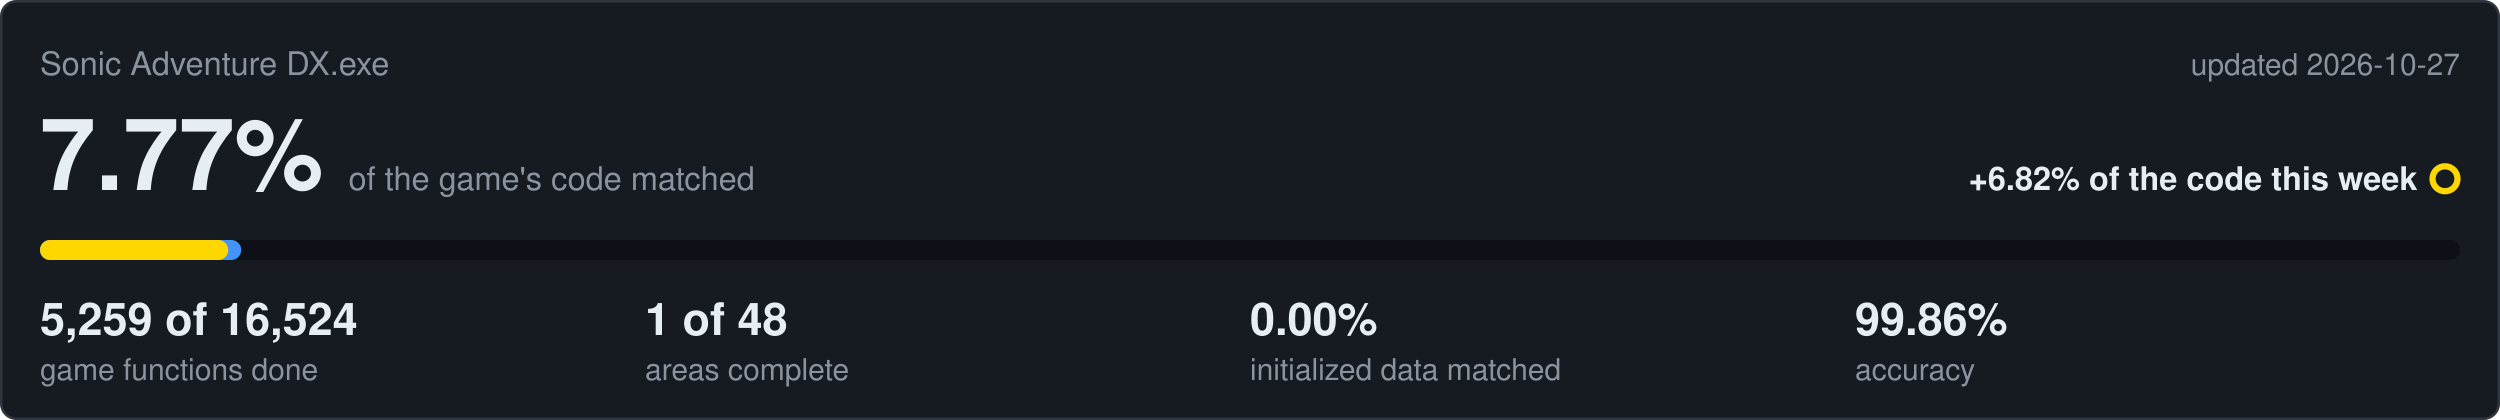
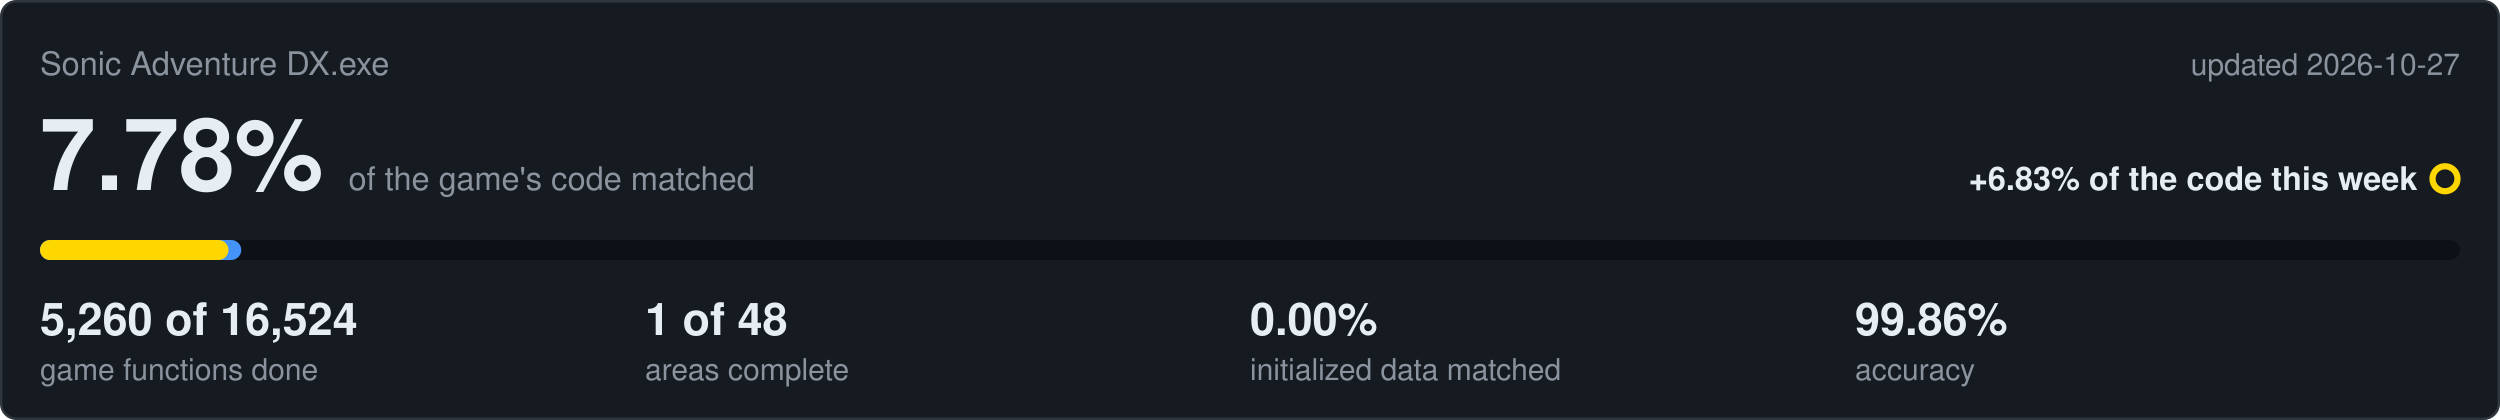
<svg xmlns="http://www.w3.org/2000/svg" viewBox="0 0 1000 168" width="1000" height="168">
  <rect x="0.5" y="0.5" width="999" height="167" rx="6" fill="#161b22" stroke="#30363d" />
  <text x="16" y="30" font-family="Segoe UI,Helvetica,Arial,sans-serif" font-size="13" fill="#8b949e">Sonic Adventure DX.exe</text>
  <text x="984" y="30" text-anchor="end" font-family="Segoe UI,Helvetica,Arial,sans-serif" font-size="12" fill="#8b949e">updated 2026-10-27</text>
-   <text x="16" y="76" font-family="Segoe UI,Helvetica,Arial,sans-serif" font-size="40" font-weight="600" fill="#e6edf3">7.77%<tspan dx="10" font-size="13" font-weight="400" fill="#8b949e">of the game's code matched</tspan>
+   <text x="16" y="76" font-family="Segoe UI,Helvetica,Arial,sans-serif" font-size="40" font-weight="600" fill="#e6edf3">7.78%<tspan dx="10" font-size="13" font-weight="400" fill="#8b949e">of the game's code matched</tspan>
  </text>
-   <text x="967" y="76" text-anchor="end" font-family="Segoe UI,Helvetica,Arial,sans-serif" font-size="13" font-weight="600" fill="#e6edf3">+6.82% of the code this week</text>
+   <text x="967" y="76" text-anchor="end" font-family="Segoe UI,Helvetica,Arial,sans-serif" font-size="13" font-weight="600" fill="#e6edf3">+6.83% of the code this week</text>
  <circle cx="978" cy="71.5" r="5" fill="none" stroke="#ffd700" stroke-width="2.5" />
  <rect x="16" y="96" width="968" height="8" rx="4" fill="#0d1117" />
  <rect x="16" y="96" width="80.5" height="8" rx="4" fill="#4493f8" />
-   <rect x="16" y="96" width="75.3" height="8" rx="4" fill="#ffd700" />
-   <text x="16" y="134" font-family="Segoe UI,Helvetica,Arial,sans-serif" font-size="18" font-weight="600" fill="#e6edf3">5,259 of 16,524</text>
+   <rect x="16" y="96" width="75.4" height="8" rx="4" fill="#ffd700" />
+   <text x="16" y="134" font-family="Segoe UI,Helvetica,Arial,sans-serif" font-size="18" font-weight="600" fill="#e6edf3">5,260 of 16,524</text>
  <text x="16" y="152" font-family="Segoe UI,Helvetica,Arial,sans-serif" font-size="12" fill="#8b949e">game functions done</text>
  <text x="258" y="134" font-family="Segoe UI,Helvetica,Arial,sans-serif" font-size="18" font-weight="600" fill="#e6edf3">1 of 48</text>
  <text x="258" y="152" font-family="Segoe UI,Helvetica,Arial,sans-serif" font-size="12" fill="#8b949e">areas complete</text>
  <text x="500" y="134" font-family="Segoe UI,Helvetica,Arial,sans-serif" font-size="18" font-weight="600" fill="#e6edf3">0.00%</text>
  <text x="500" y="152" font-family="Segoe UI,Helvetica,Arial,sans-serif" font-size="12" fill="#8b949e">initialized data matched</text>
  <text x="742" y="134" font-family="Segoe UI,Helvetica,Arial,sans-serif" font-size="18" font-weight="600" fill="#e6edf3">99.86%</text>
  <text x="742" y="152" font-family="Segoe UI,Helvetica,Arial,sans-serif" font-size="12" fill="#8b949e">accuracy</text>
</svg>
